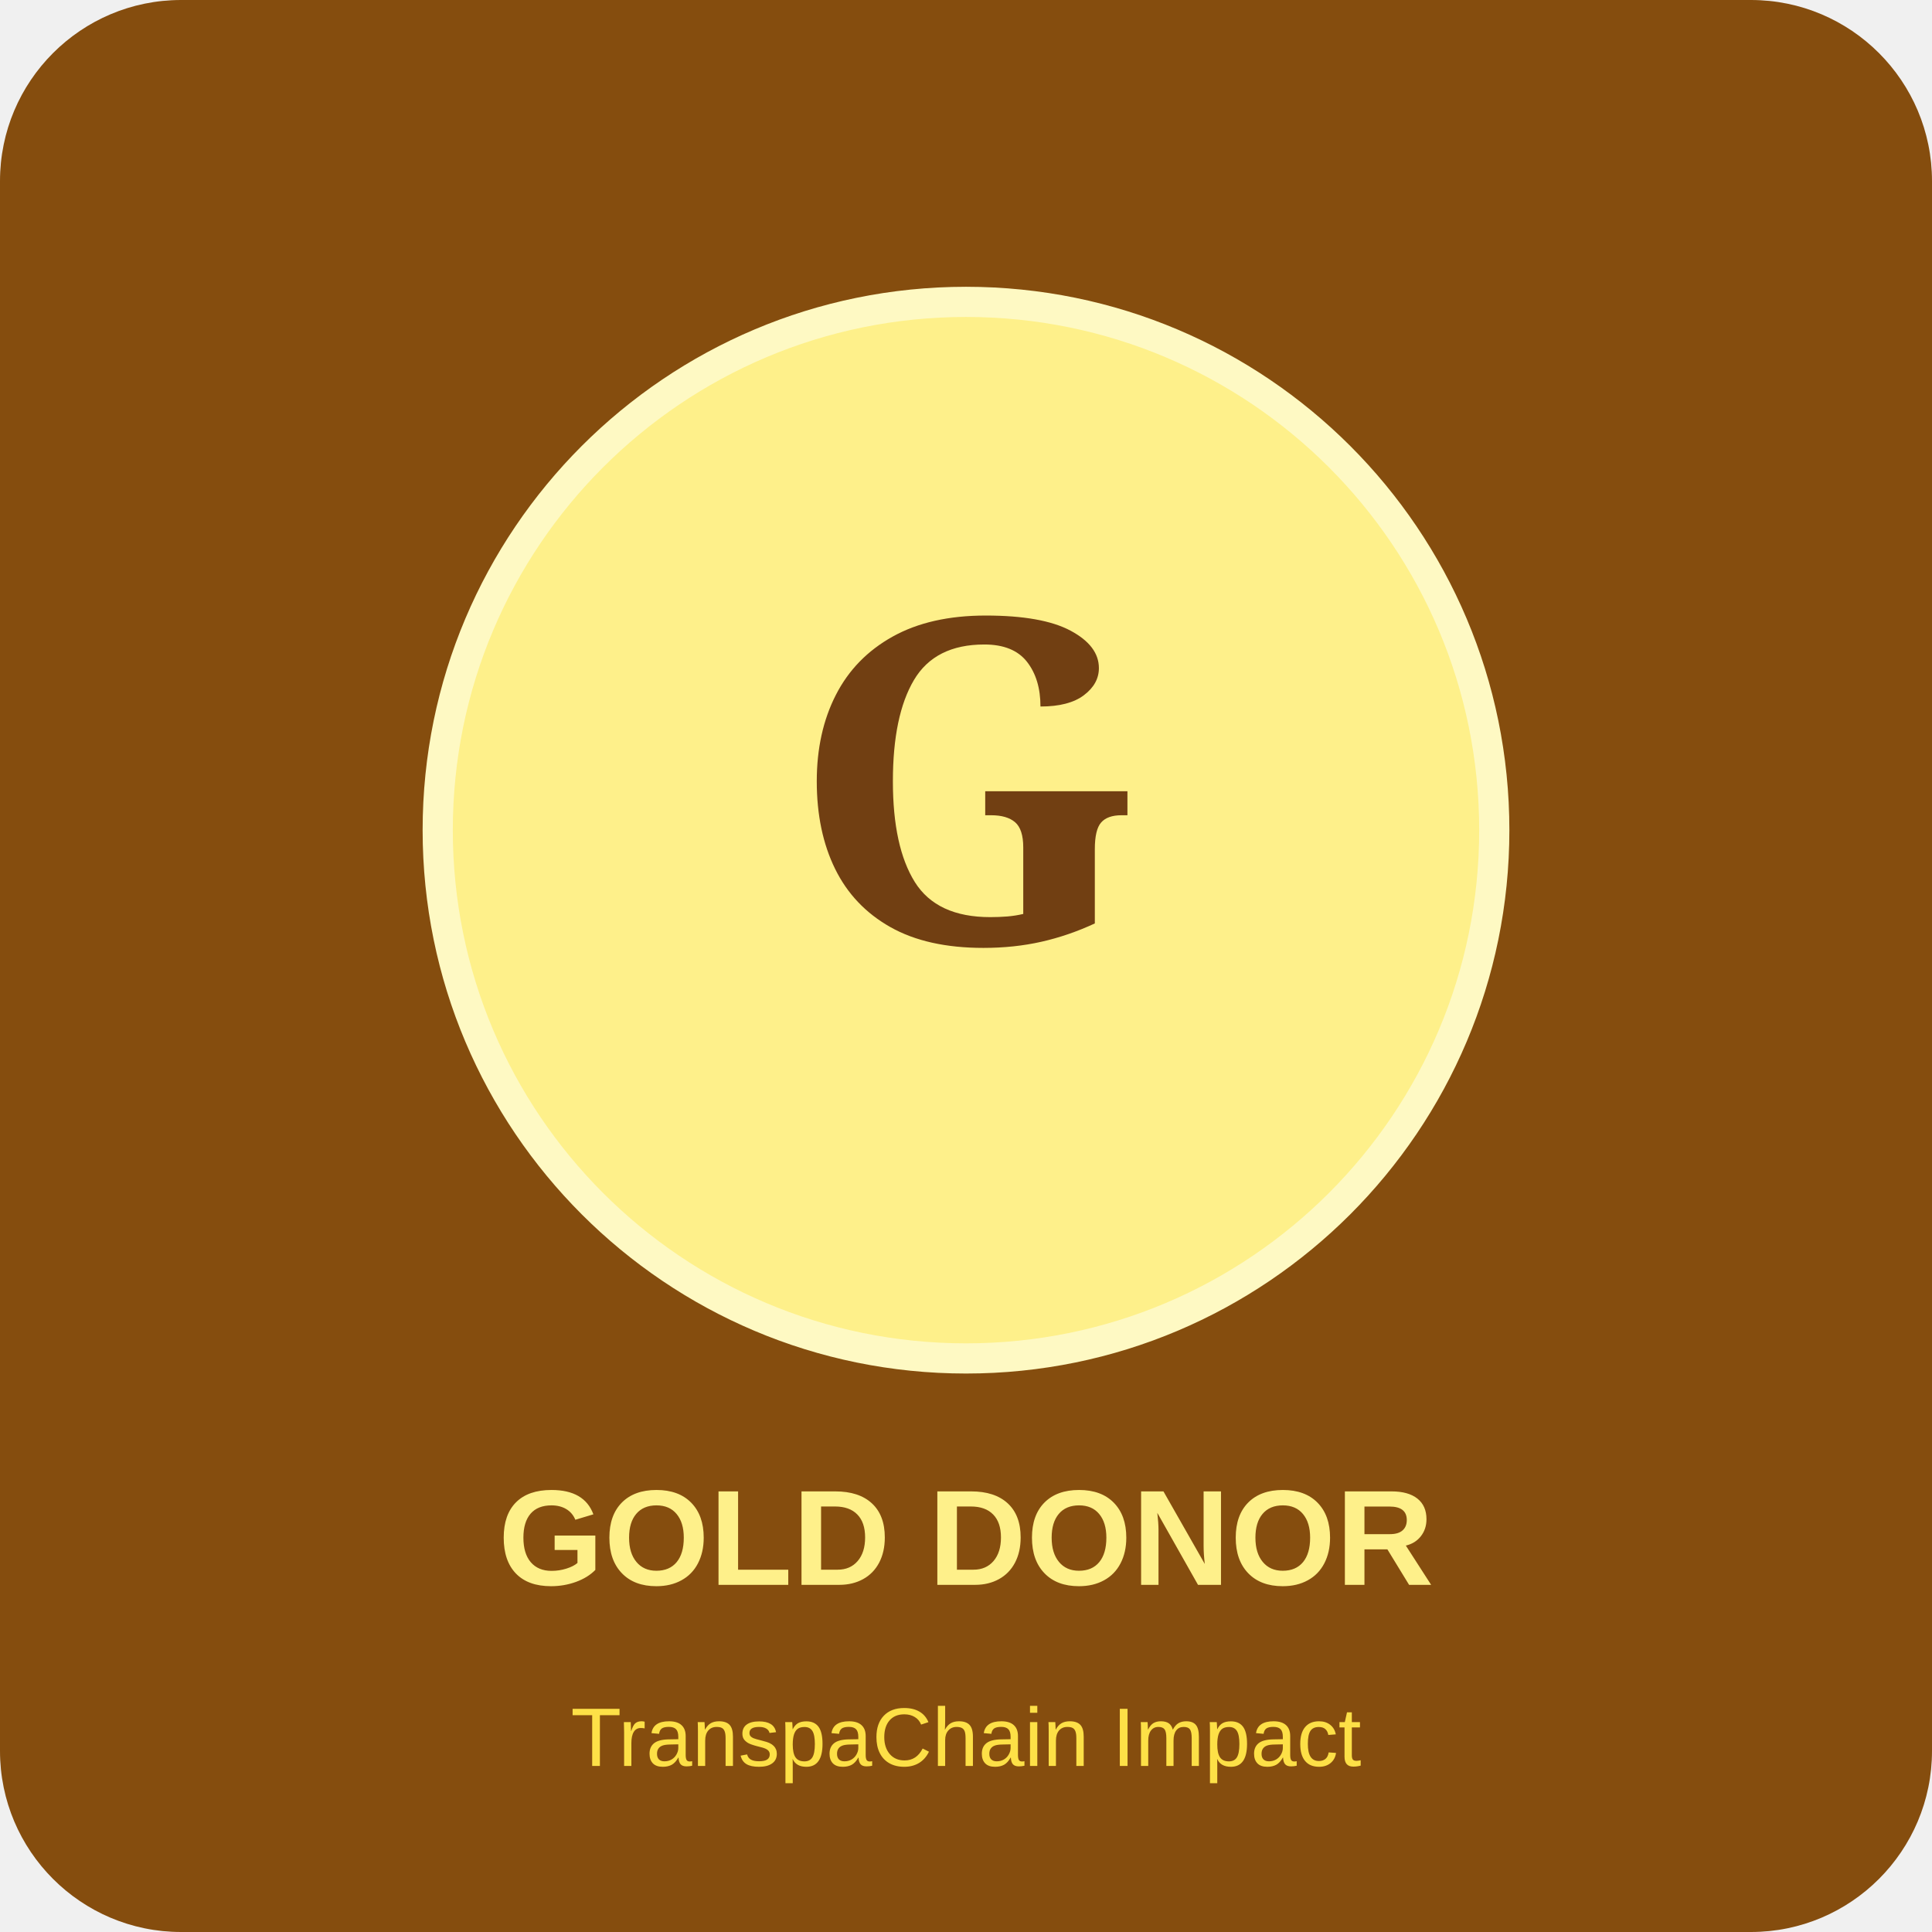
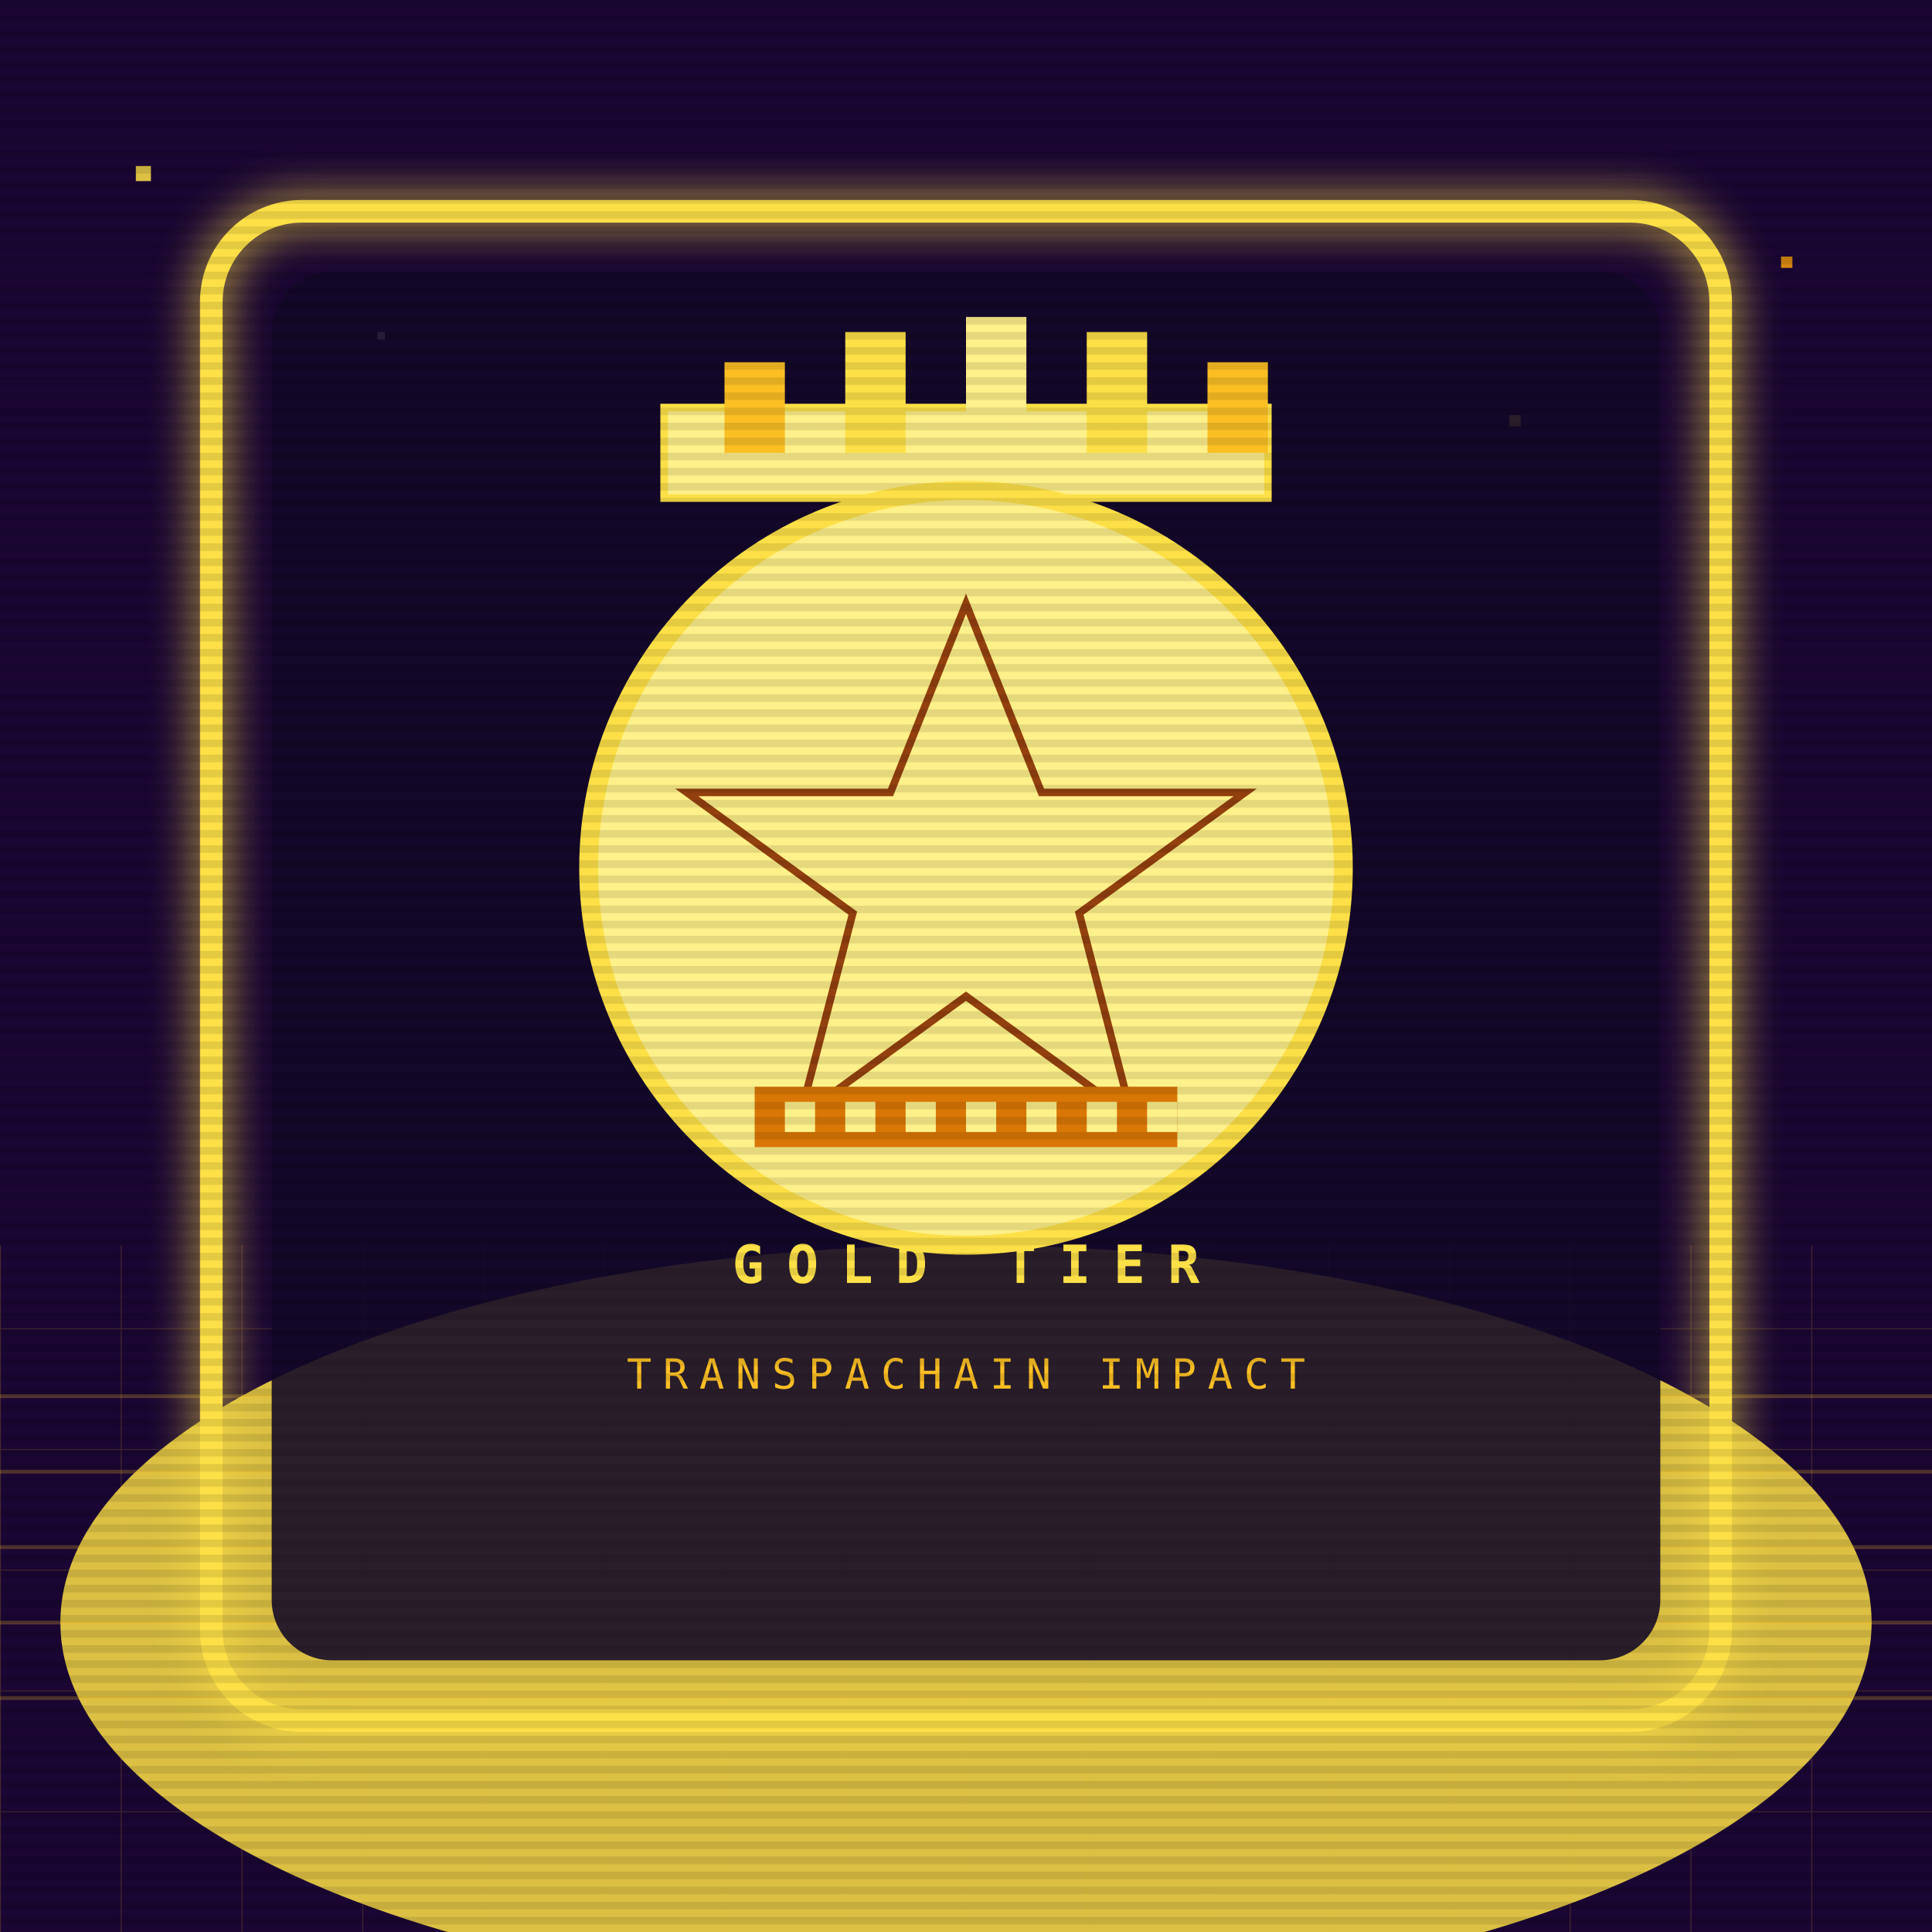
<svg xmlns="http://www.w3.org/2000/svg" viewBox="0 0 512 512" fill="none">
  <defs>
-     <linearGradient id="bg" x1="0" y1="0" x2="512" y2="512">
-       <stop offset="0%" stop-color="#854d0e" />
-       <stop offset="100%" stop-color="#422006" />
+     <linearGradient id="sky" x1="256" y1="0" x2="256" y2="512">
+       <stop offset="0%" stop-color="#1a0533" />
+       <stop offset="40%" stop-color="#2d1b69" />
+       <stop offset="100%" stop-color="#4c1d95" />
    </linearGradient>
-     <linearGradient id="medal" x1="156" y1="80" x2="356" y2="400">
+     <linearGradient id="sun" x1="256" y1="300" x2="256" y2="512">
+       <stop offset="0%" stop-color="#fde047" />
+       <stop offset="50%" stop-color="#f59e0b" />
+       <stop offset="100%" stop-color="#dc2626" />
+     </linearGradient>
+     <linearGradient id="gold" x1="156" y1="100" x2="356" y2="360">
      <stop offset="0%" stop-color="#fef08a" />
-       <stop offset="50%" stop-color="#eab308" />
-       <stop offset="100%" stop-color="#ca8a04" />
+       <stop offset="25%" stop-color="#fbbf24" />
+       <stop offset="55%" stop-color="#d97706" />
+       <stop offset="100%" stop-color="#92400e" />
    </linearGradient>
+     <linearGradient id="frame" x1="96" y1="96" x2="416" y2="416">
+       <stop offset="0%" stop-color="#fde047" />
+       <stop offset="50%" stop-color="#f59e0b" />
+       <stop offset="100%" stop-color="#a855f7" />
+     </linearGradient>
+     <filter id="glow">
+       <feGaussianBlur stdDeviation="6" result="b" />
+       <feMerge>
+         <feMergeNode in="b" />
+         <feMergeNode in="SourceGraphic" />
+       </feMerge>
+     </filter>
+     <pattern id="grid" width="32" height="32" patternUnits="userSpaceOnUse">
+       <path d="M32 0 L0 0 0 32" fill="none" stroke="#fbbf24" stroke-width="0.5" opacity="0.35" />
+     </pattern>
+     <pattern id="scan" width="4" height="4" patternUnits="userSpaceOnUse">
+       <rect width="4" height="2" fill="#000" opacity="0.1" />
+     </pattern>
  </defs>
-   <rect width="512" height="512" rx="48" fill="url(#bg)" />
-   <circle cx="256" cy="220" r="140" fill="url(#medal)" stroke="#fef9c3" stroke-width="8" />
-   <text x="256" y="250" text-anchor="middle" font-family="Georgia,serif" font-size="120" font-weight="bold" fill="#713f12">G</text>
-   <text x="256" y="420" text-anchor="middle" font-family="Arial,sans-serif" font-size="36" font-weight="bold" fill="#fef08a">GOLD DONOR</text>
-   <text x="256" y="468" text-anchor="middle" font-family="Arial,sans-serif" font-size="22" fill="#fde047">TranspaChain Impact</text>
+   <rect width="512" height="512" fill="url(#sky)" />
+   <ellipse cx="256" cy="430" rx="240" ry="100" fill="url(#sun)" opacity="0.85" />
+   <rect x="0" y="330" width="512" height="182" fill="url(#grid)" opacity="0.55" />
+   <path d="M0 370 L512 370 M0 390 L512 390 M0 410 L512 410 M0 430 L512 430 M0 450 L512 450" stroke="#fbbf24" stroke-width="1" opacity="0.25" />
+   <g opacity="0.85">
+     <rect x="36" y="44" width="4" height="4" fill="#fde047" />
+     <rect x="472" y="68" width="3" height="3" fill="#f59e0b" />
+     <rect x="100" y="88" width="2" height="2" fill="#fff" />
+     <rect x="400" y="110" width="3" height="3" fill="#fde047" />
+   </g>
+   <rect x="56" y="56" width="400" height="400" rx="24" fill="none" stroke="url(#frame)" stroke-width="6" filter="url(#glow)" />
+   <rect x="72" y="72" width="368" height="368" rx="16" fill="#120828" opacity="0.88" />
+   <rect x="176" y="108" width="160" height="24" fill="url(#gold)" stroke="#fde047" stroke-width="2" />
+   <rect x="192" y="96" width="16" height="24" fill="#fbbf24" />
+   <rect x="224" y="88" width="16" height="32" fill="#fde047" />
+   <rect x="256" y="84" width="16" height="36" fill="#fef08a" />
+   <rect x="288" y="88" width="16" height="32" fill="#fde047" />
+   <rect x="320" y="96" width="16" height="24" fill="#fbbf24" />
+   <circle cx="256" cy="230" r="100" fill="url(#gold)" stroke="#fde047" stroke-width="5" />
+   <polygon points="256,160 276,210 330,210 286,242 300,296 256,264 212,296 226,242 182,210 236,210" fill="#fef08a" stroke="#92400e" stroke-width="2" />
+   <rect x="200" y="288" width="112" height="16" fill="#d97706" />
+   <rect x="208" y="292" width="8" height="8" fill="#fef08a" />
+   <rect x="224" y="292" width="8" height="8" fill="#fef08a" />
+   <rect x="240" y="292" width="8" height="8" fill="#fef08a" />
+   <rect x="256" y="292" width="8" height="8" fill="#fef08a" />
+   <rect x="272" y="292" width="8" height="8" fill="#fef08a" />
+   <rect x="288" y="292" width="8" height="8" fill="#fef08a" />
+   <rect x="304" y="292" width="8" height="8" fill="#fef08a" />
+   <text x="256" y="340" text-anchor="middle" font-family="monospace" font-size="14" font-weight="bold" fill="#fde047" letter-spacing="6">GOLD TIER</text>
+   <text x="256" y="368" text-anchor="middle" font-family="monospace" font-size="11" fill="#fbbf24" letter-spacing="3">TRANSPACHAIN IMPACT</text>
+   <rect x="0" y="0" width="512" height="512" fill="url(#scan)" pointer-events="none" />
</svg>
